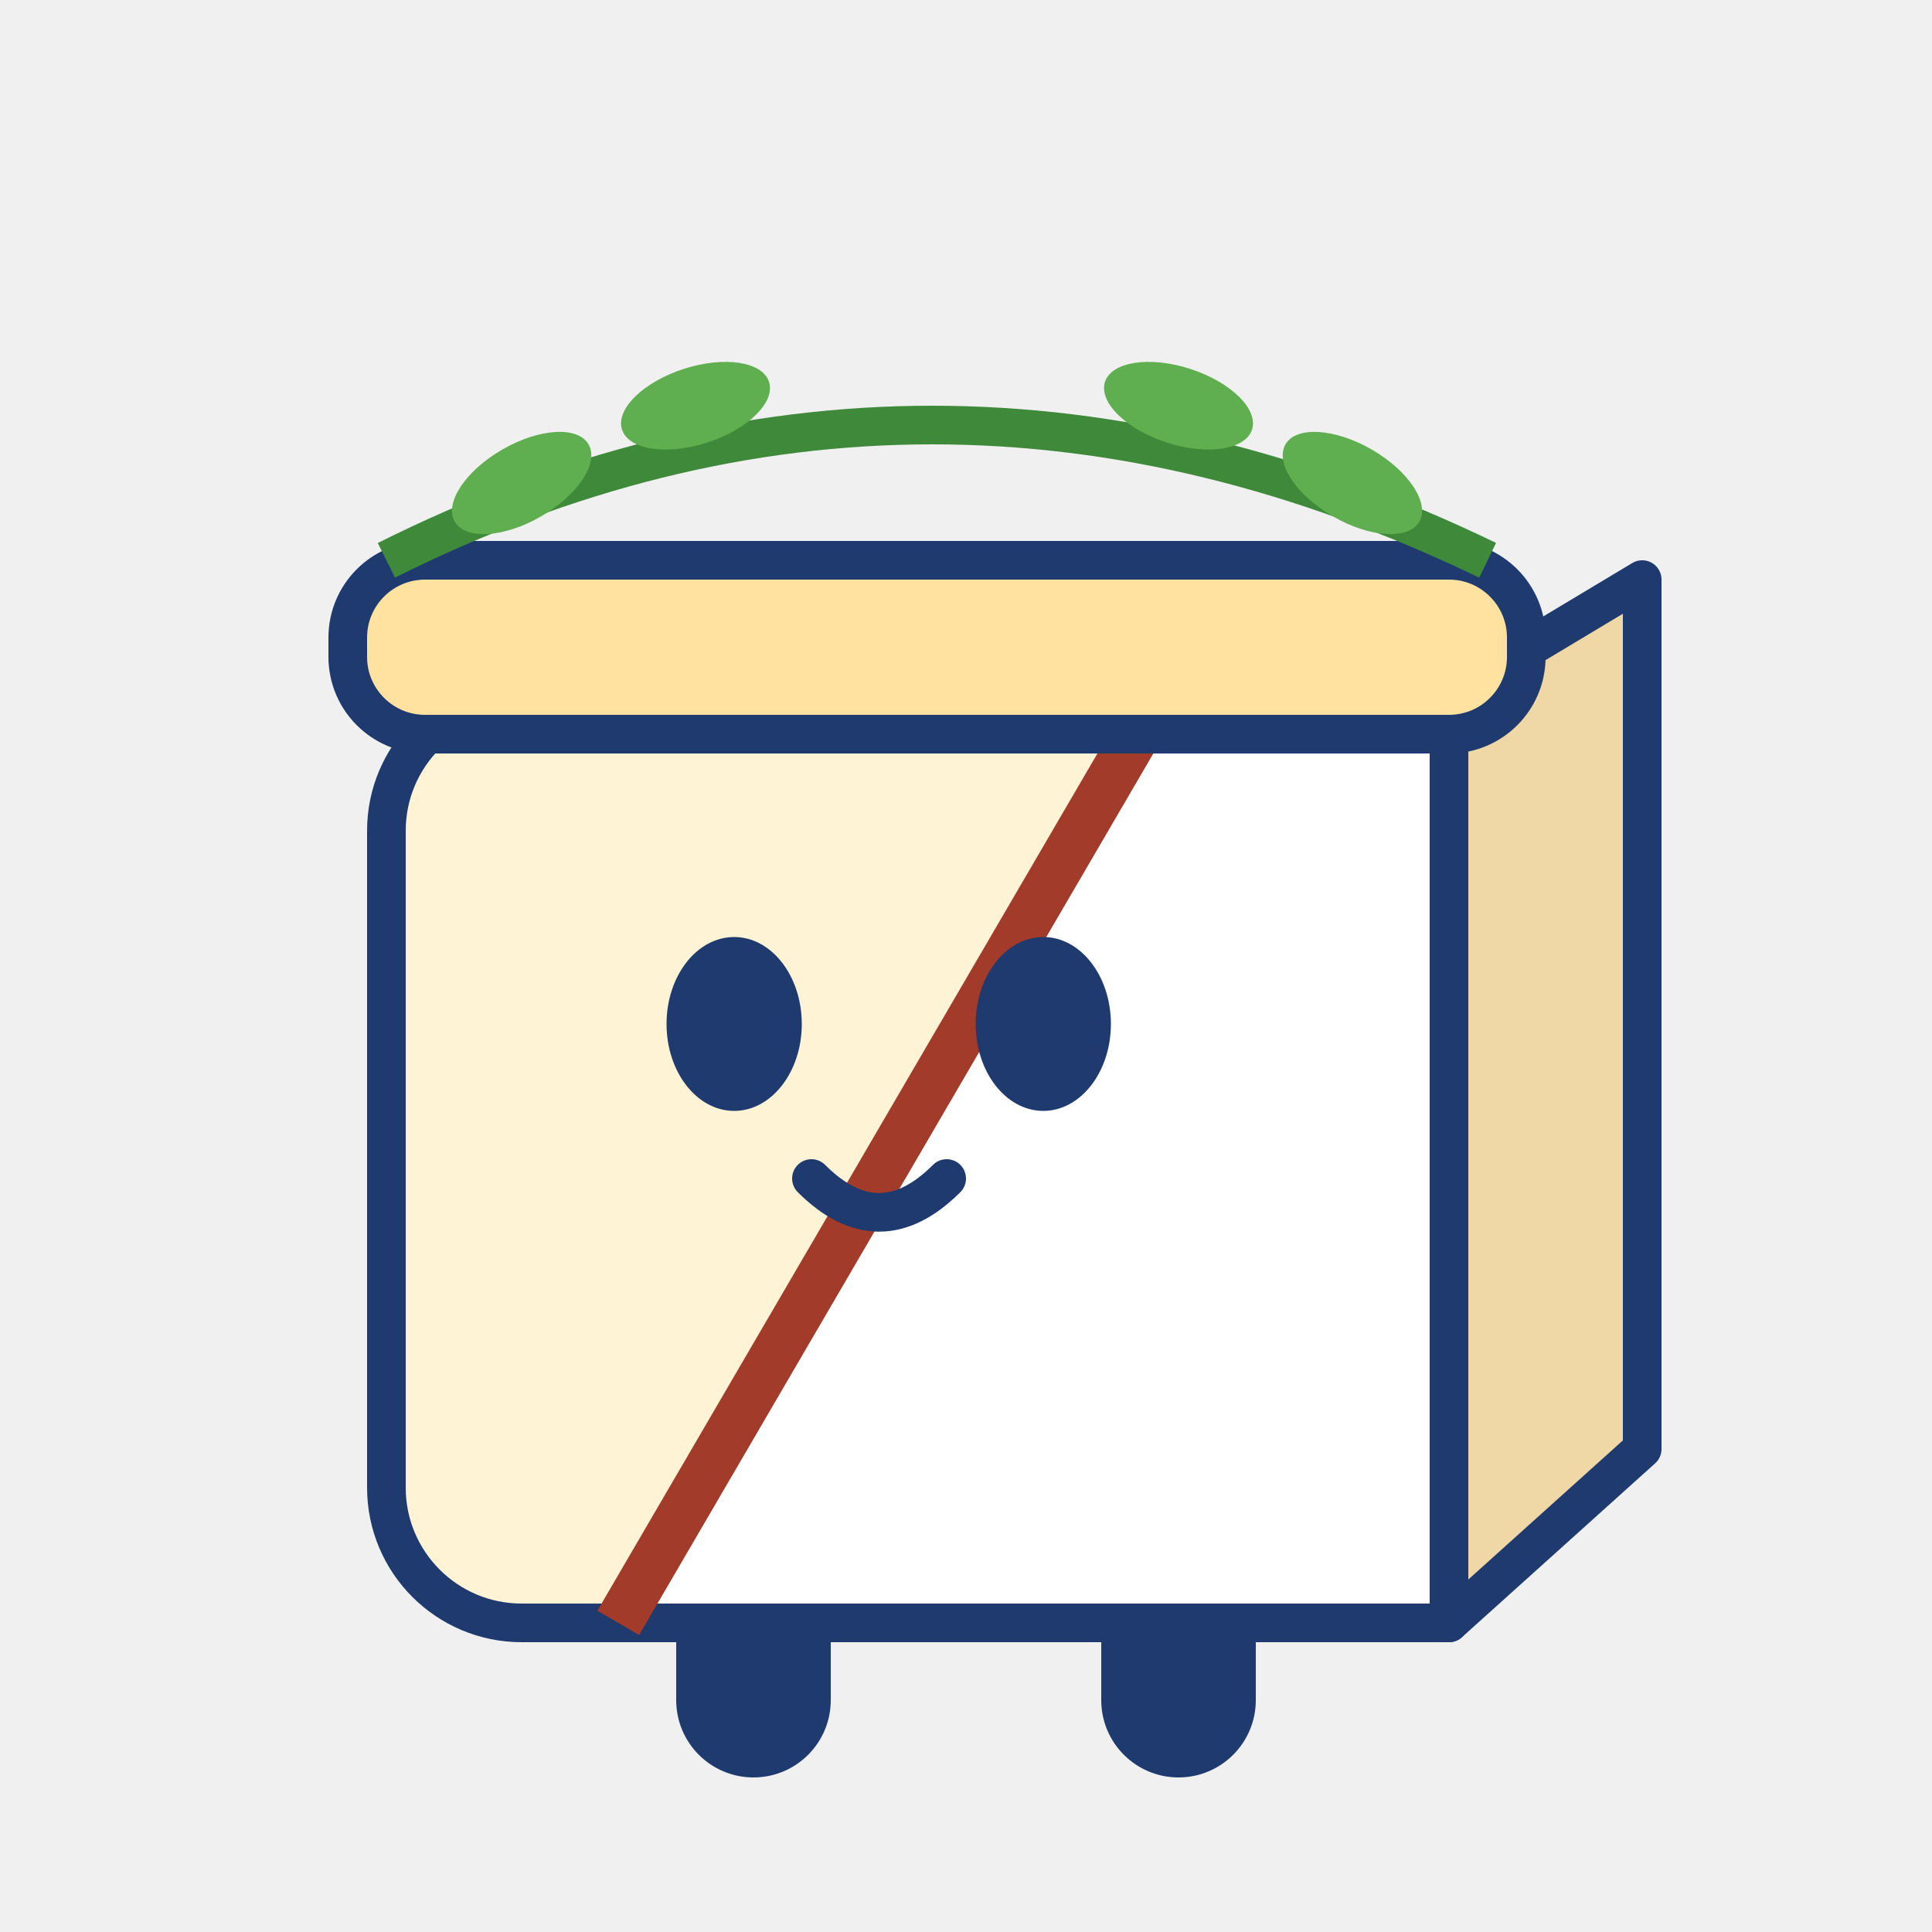
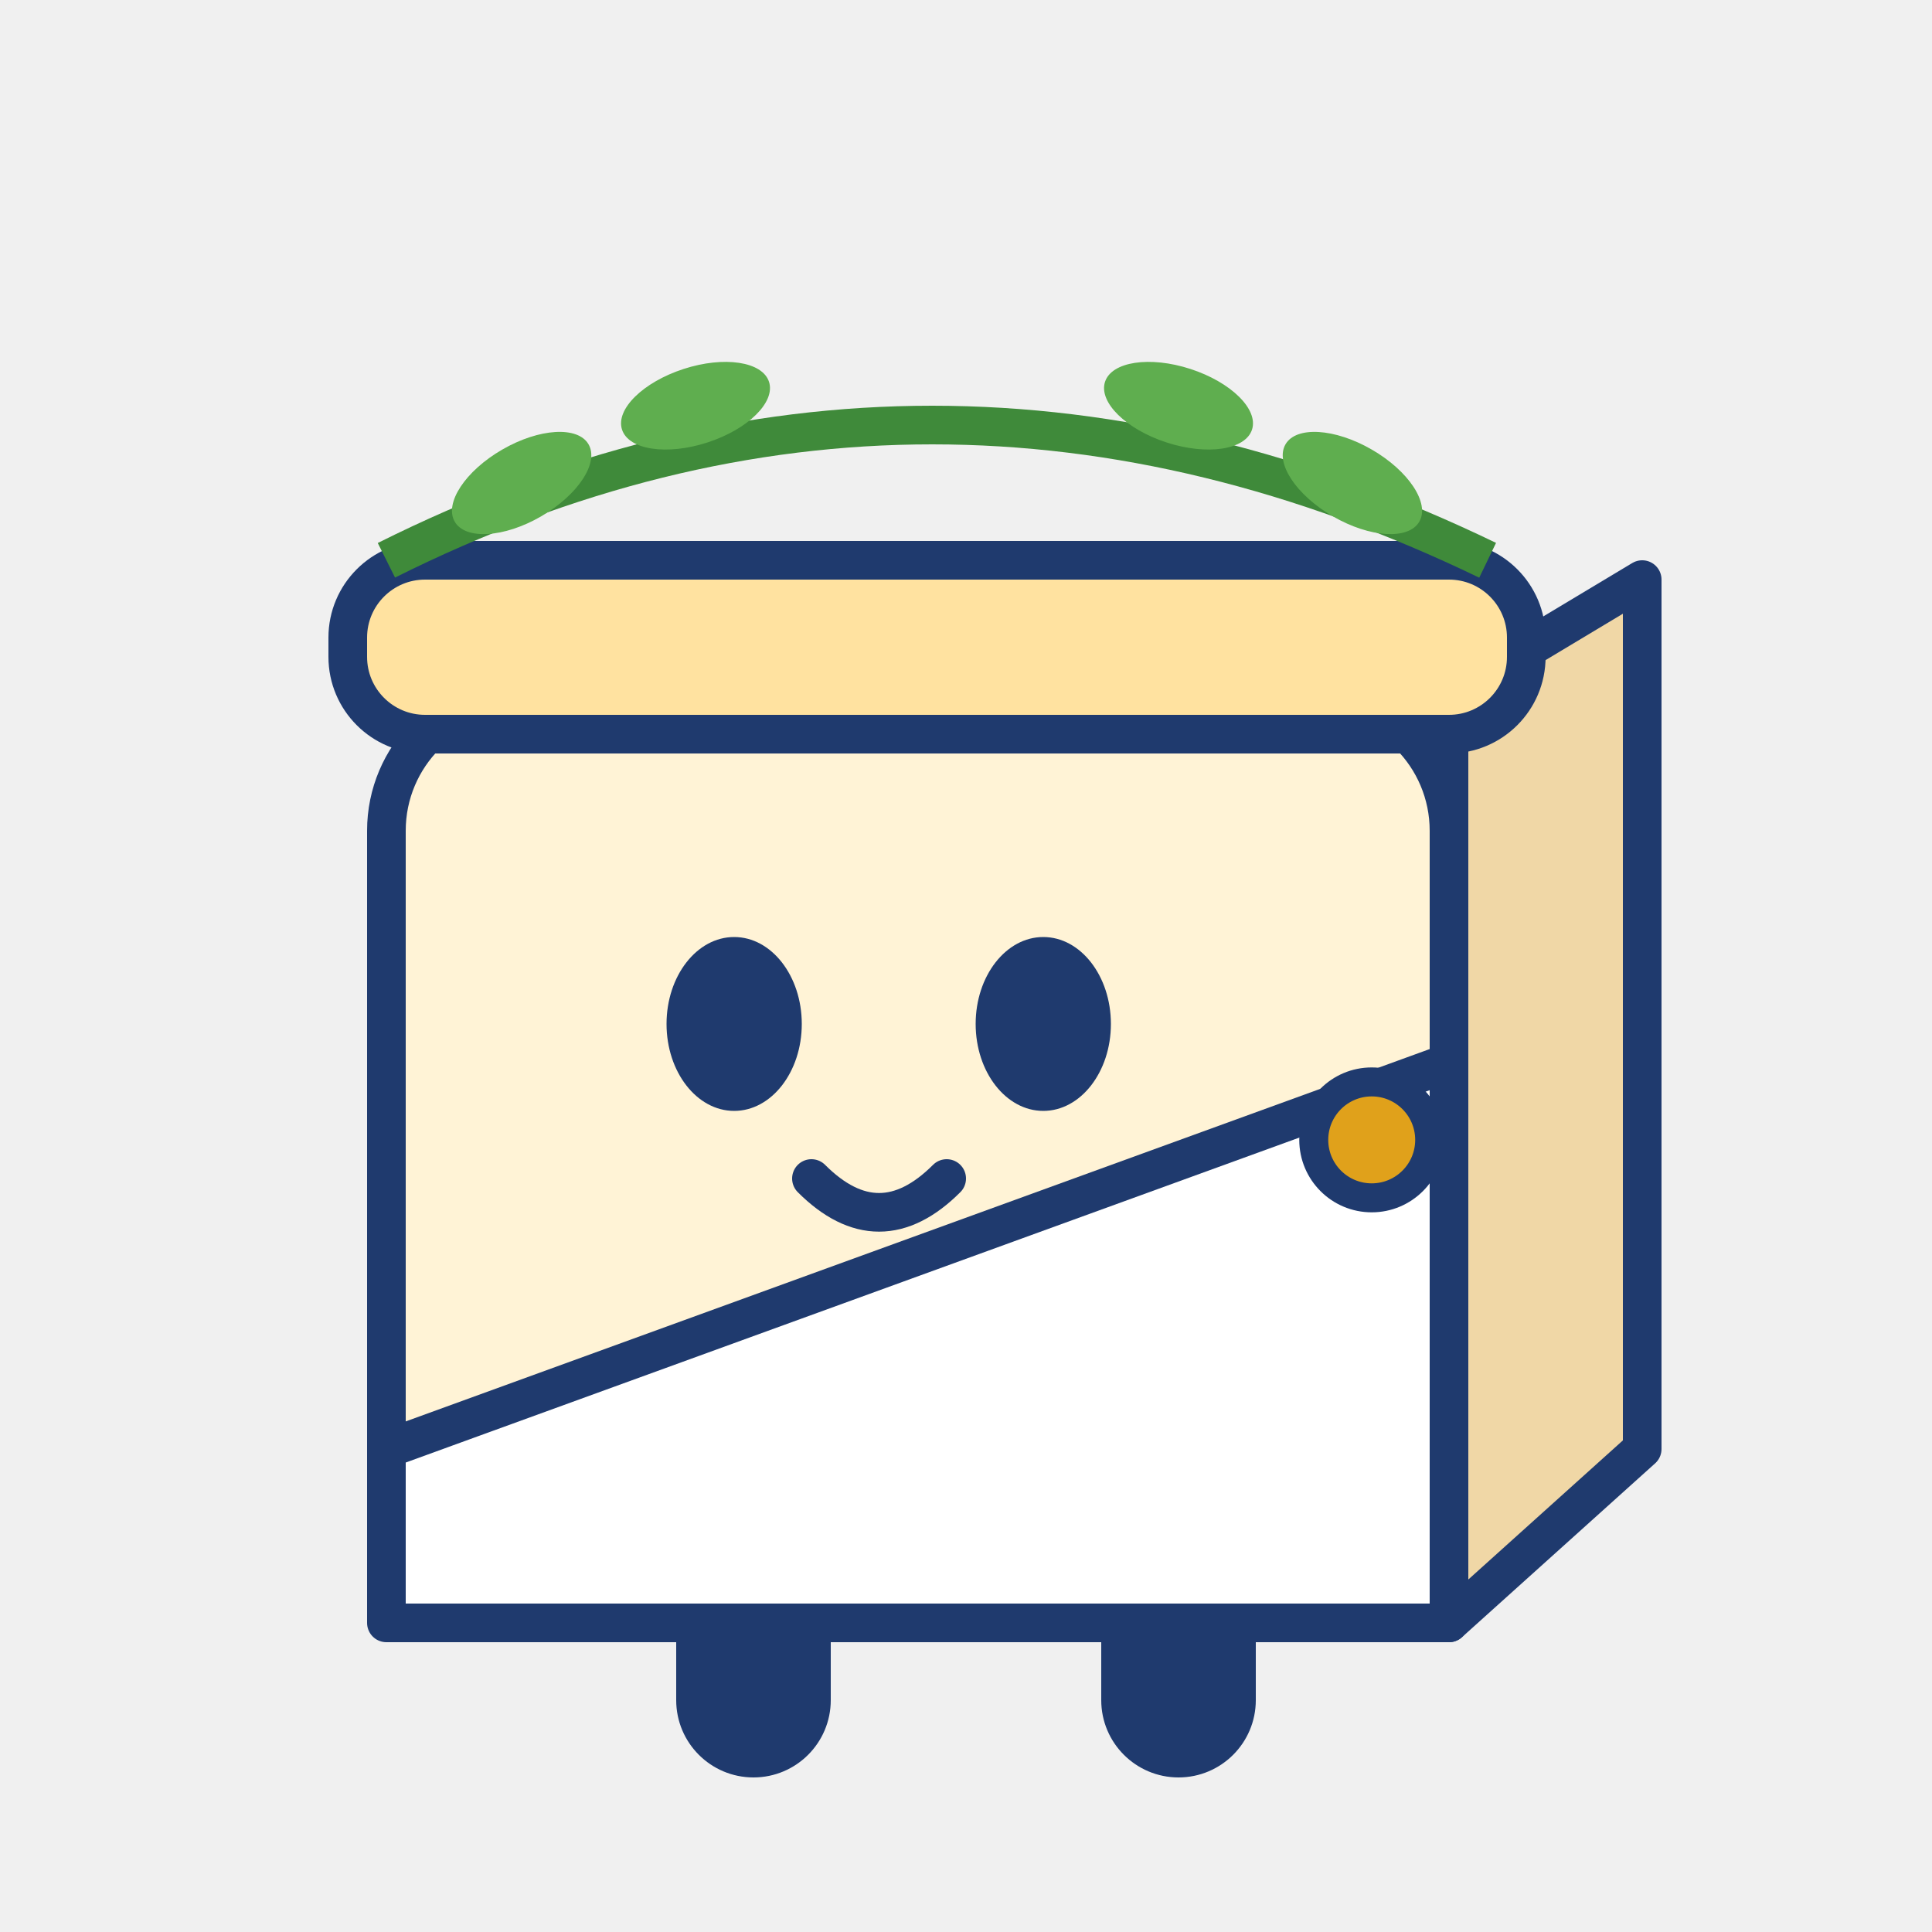
<svg xmlns="http://www.w3.org/2000/svg" viewBox="0 0 200 200" width="200" height="200" role="img" aria-label="月桂冠とトーガのハコロン">
  <rect x="70" y="160" width="16" height="24" rx="8" fill="#1f3a6e" />
  <rect x="114" y="160" width="16" height="24" rx="8" fill="#1f3a6e" />
  <polygon points="150,72 170,60 170,150 150,168" fill="#f0d7a6" stroke="#1f3a6e" stroke-width="4" stroke-linejoin="round" />
  <rect x="40" y="72" width="110" height="96" rx="14" fill="#fff3d6" stroke="#1f3a6e" stroke-width="4" />
-   <path d="M120 72 L150 72 L150 168 L64 168 Z" fill="#ffffff" stroke="#1f3a6e" stroke-width="4" stroke-linejoin="round" />
-   <path d="M120 72 L64 168" stroke="#a23b2a" stroke-width="5" />
+   <path d="M40 150 L150 110 L150 168 L40 168 Z" fill="#ffffff" stroke="#1f3a6e" stroke-width="4" stroke-linejoin="round" />
+   <circle cx="142" cy="118" r="6" fill="#e0a11b" stroke="#1f3a6e" stroke-width="3" />
  <rect x="36" y="58" width="122" height="18" rx="8" fill="#ffe2a0" stroke="#1f3a6e" stroke-width="4" />
  <path d="M40 58 Q96 30 154 58" stroke="#3f8a3a" stroke-width="4" fill="none" />
  <ellipse cx="54" cy="50" rx="8" ry="4" fill="#5fae4f" transform="rotate(-30 54 50)" />
  <ellipse cx="72" cy="42" rx="8" ry="4" fill="#5fae4f" transform="rotate(-18 72 42)" />
  <ellipse cx="122" cy="42" rx="8" ry="4" fill="#5fae4f" transform="rotate(18 122 42)" />
  <ellipse cx="140" cy="50" rx="8" ry="4" fill="#5fae4f" transform="rotate(30 140 50)" />
  <ellipse cx="76" cy="106" rx="7" ry="9" fill="#1f3a6e" />
  <ellipse cx="108" cy="106" rx="7" ry="9" fill="#1f3a6e" />
  <path d="M84 122 Q91 129 98 122" stroke="#1f3a6e" stroke-width="4" fill="none" stroke-linecap="round" />
</svg>
